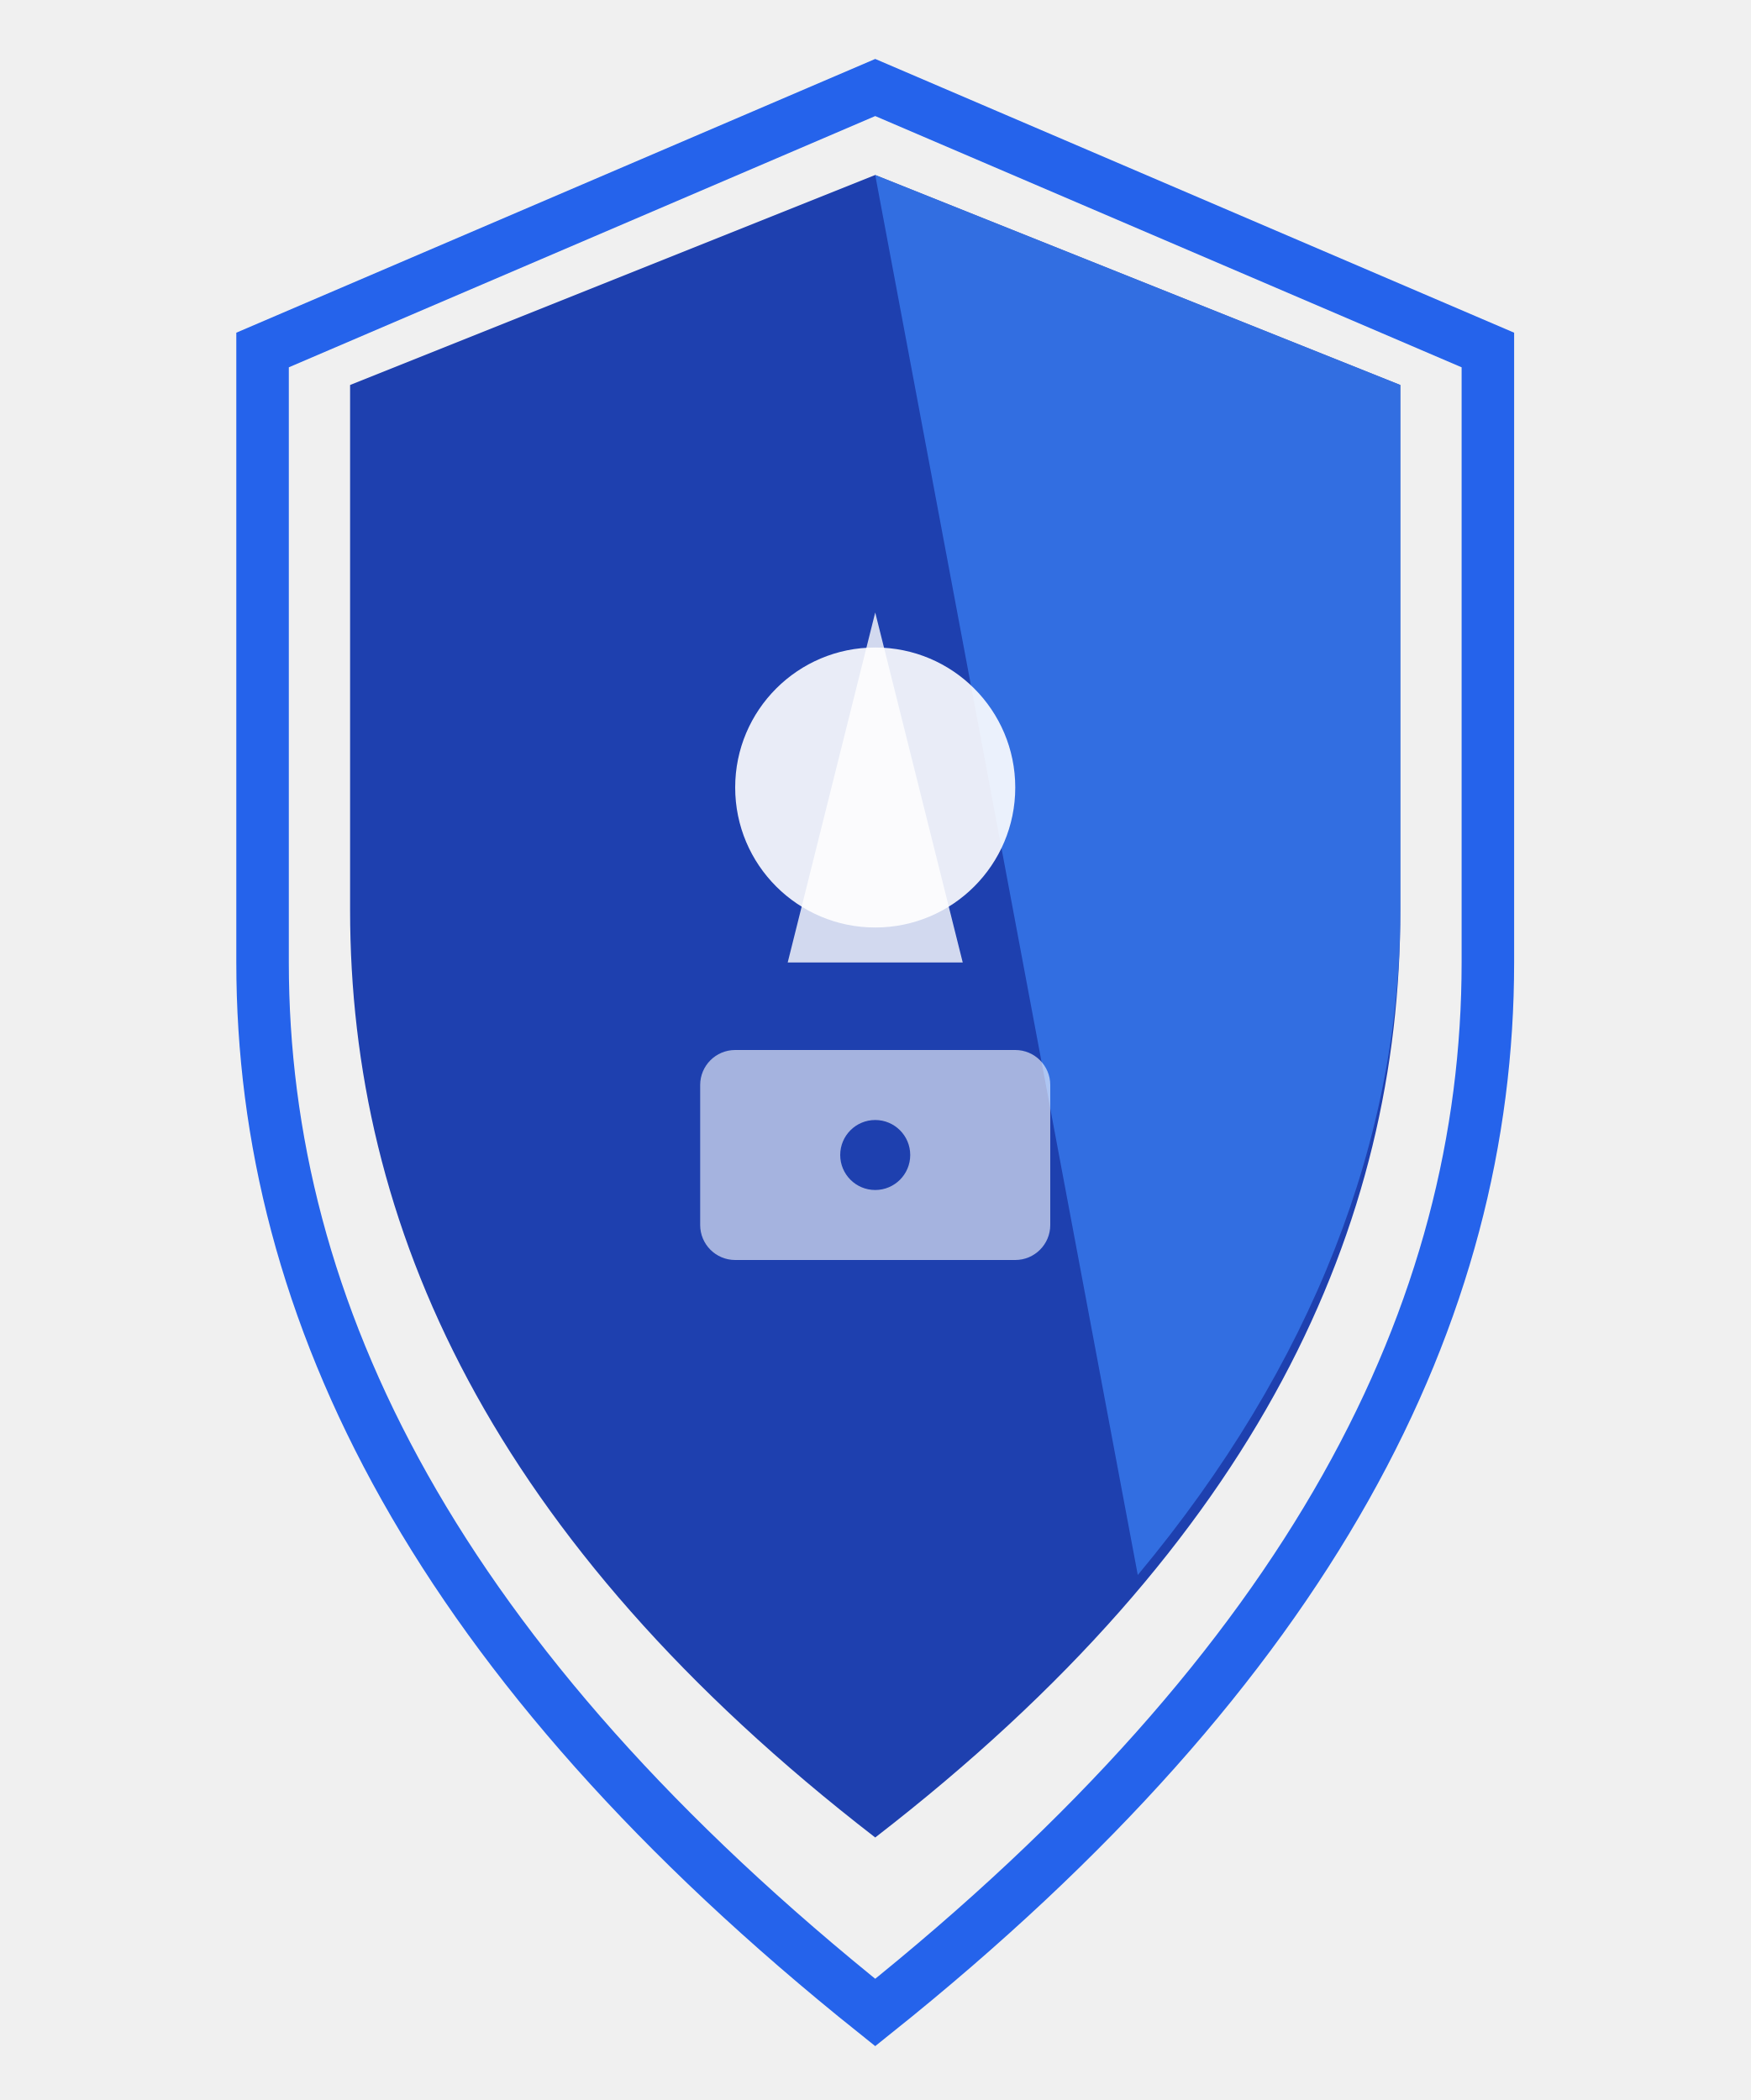
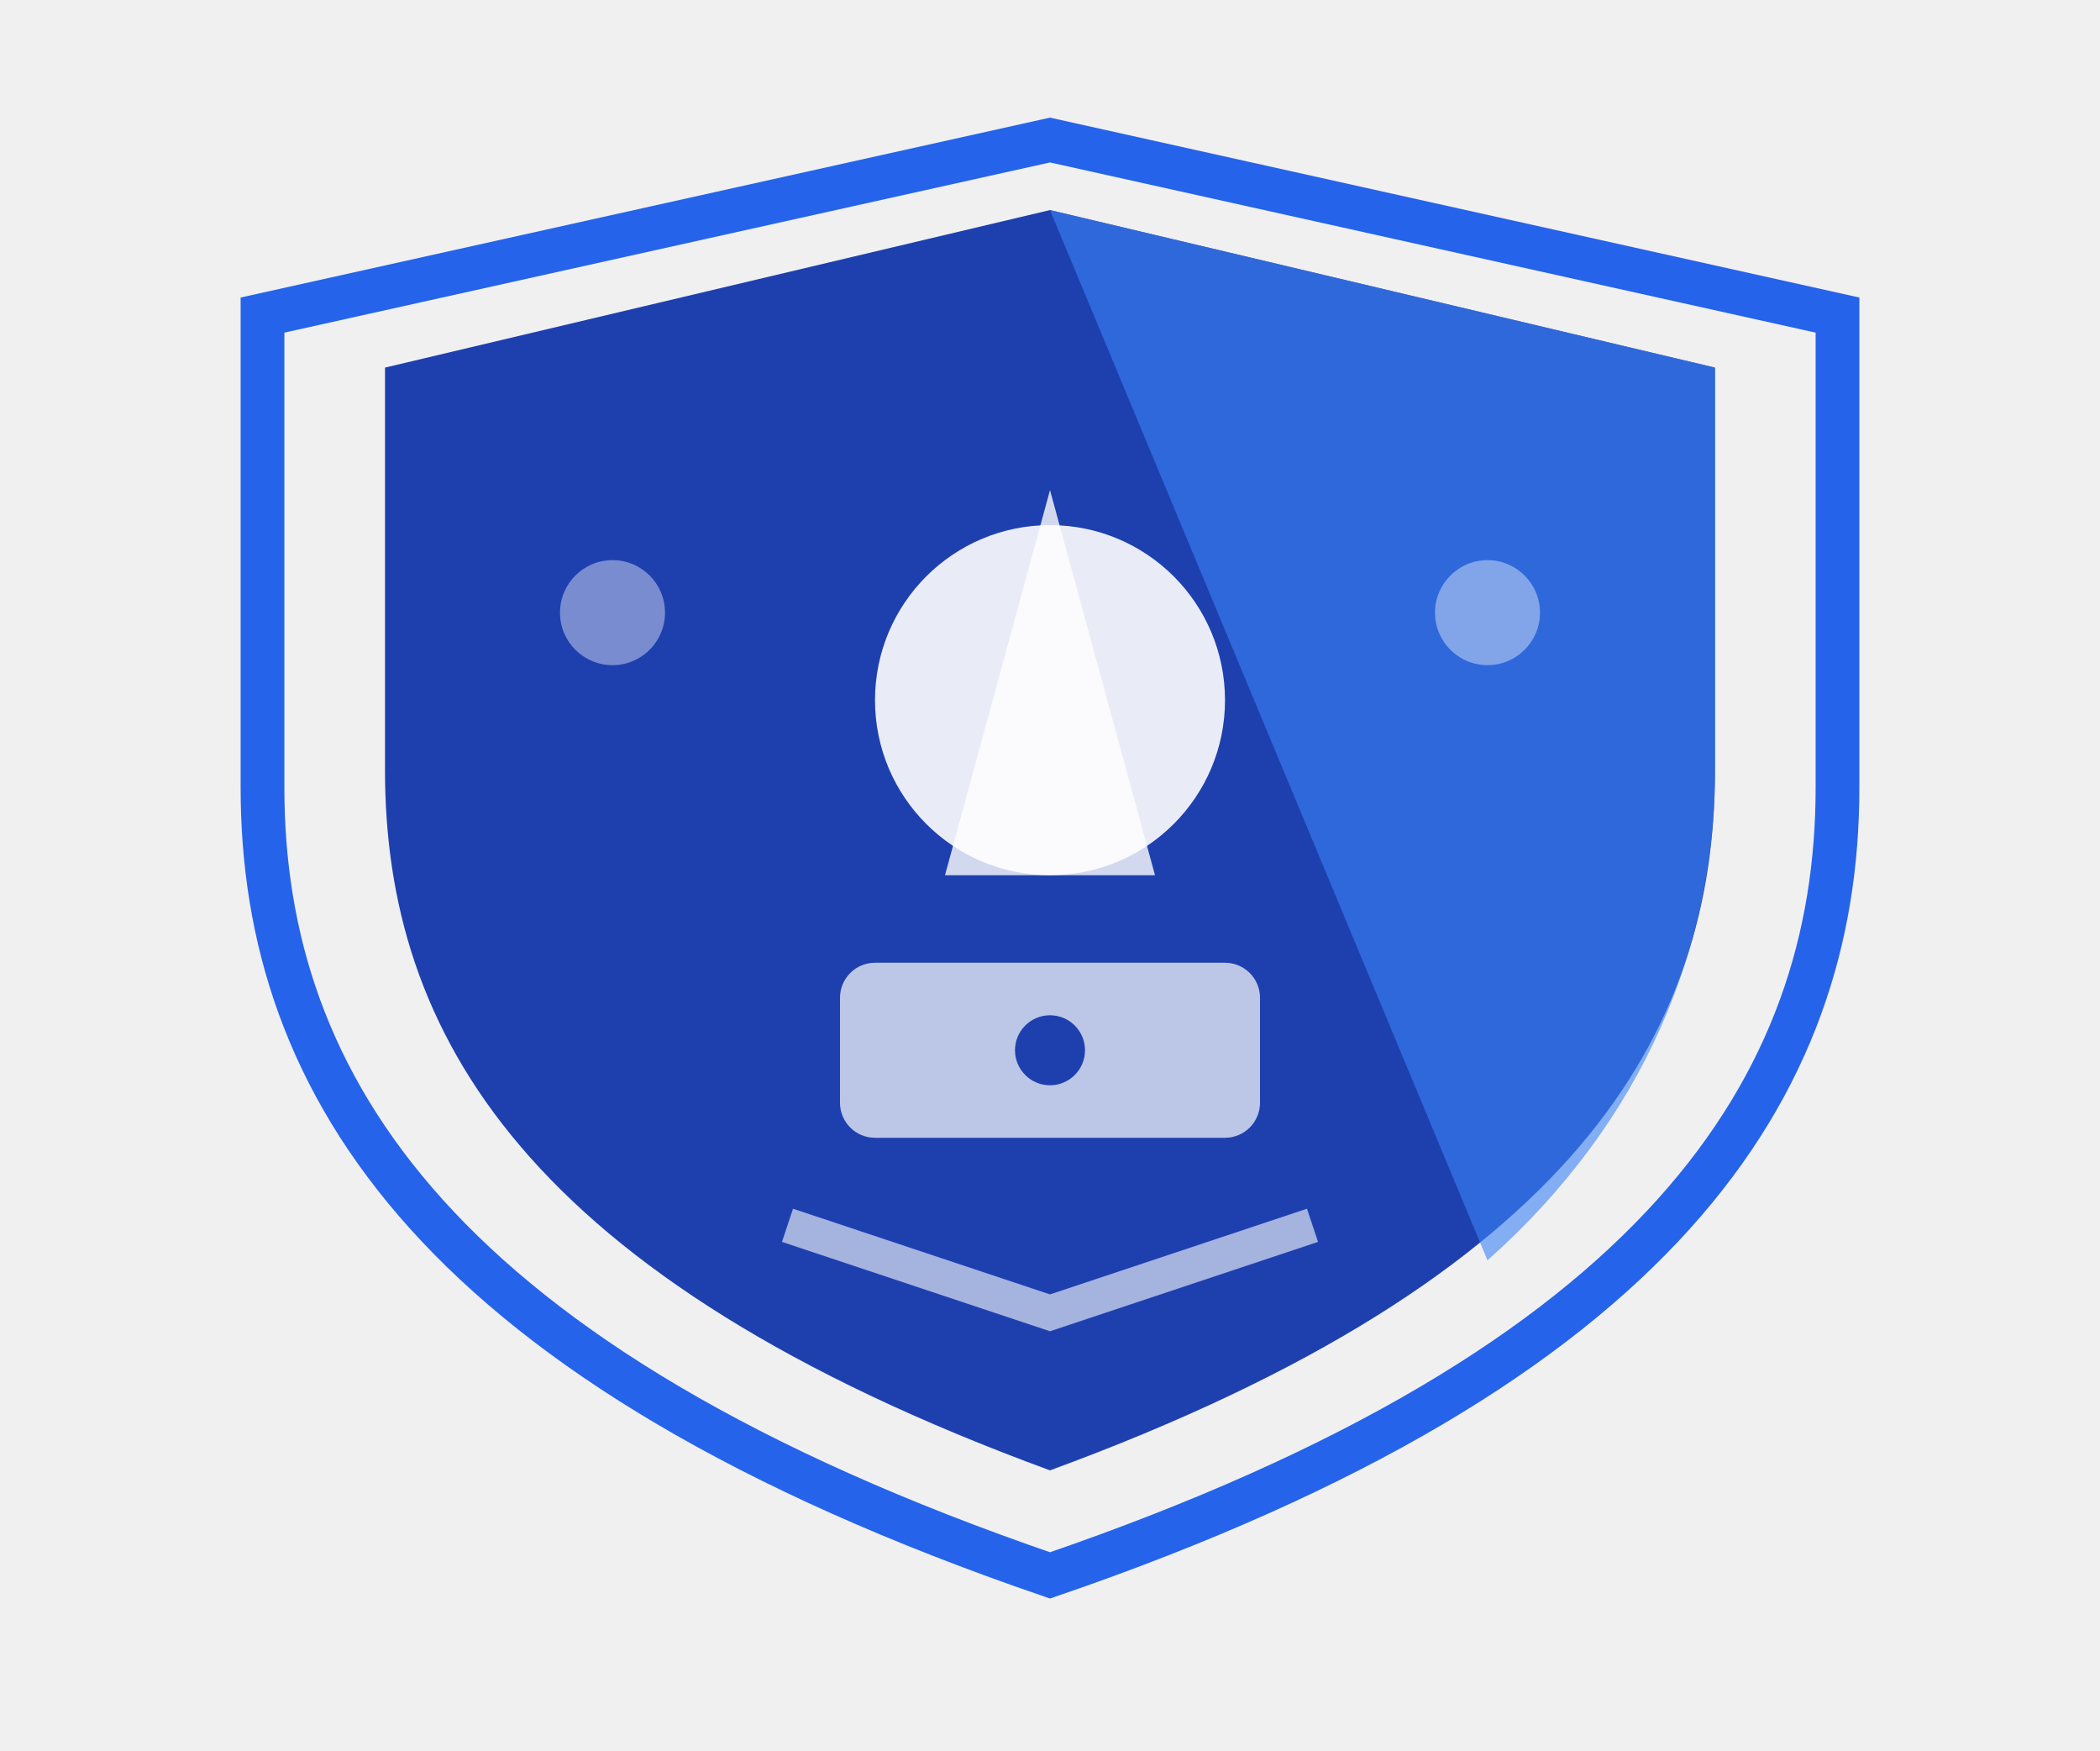
- <svg xmlns="http://www.w3.org/2000/svg" viewBox="0 0 100 120">
-   <path d="M50 5 L85 20 L85 55 C85 75, 75 95, 50 115 C25 95, 15 75, 15 55 L15 20 Z" fill="none" stroke="#2563eb" stroke-width="3" />
-   <path d="M50 10 L80 22 L80 52 C80 70, 72 88, 50 105 C28 88, 20 70, 20 52 L20 22 Z" fill="#1e40af" />
-   <path d="M50 10 L80 22 L80 52 C80 65, 75 78, 65 90 L50 10 Z" fill="#3b82f6" opacity="0.7" />
-   <circle cx="50" cy="45" r="8" fill="#ffffff" opacity="0.9" />
-   <path d="M50 35 L45 55 L55 55 Z" fill="#ffffff" opacity="0.8" />
-   <rect x="40" y="60" width="20" height="12" rx="2" fill="#ffffff" opacity="0.6" />
-   <circle cx="50" cy="66" r="2" fill="#1e40af" />
+ <svg xmlns="http://www.w3.org/2000/svg" viewBox="0 0 120 100">
+   <path d="M60 8 L105 18 L105 45 C105 62, 95 78, 60 90 C25 78, 15 62, 15 45 L15 18 Z" fill="none" stroke="#2563eb" stroke-width="2.5" />
+   <path d="M60 12 L98 21 L98 44 C98 59, 90 73, 60 84 C30 73, 22 59, 22 44 L22 21 Z" fill="#1e40af" />
+   <path d="M60 12 L98 21 L98 44 C98 54, 94 64, 85 72 L60 12 Z" fill="#3b82f6" opacity="0.6" />
+   <circle cx="60" cy="40" r="10" fill="#ffffff" opacity="0.9" />
+   <path d="M60 28 L54 50 L66 50 Z" fill="#ffffff" opacity="0.8" />
+   <rect x="48" y="55" width="24" height="10" rx="2" fill="#ffffff" opacity="0.7" />
+   <circle cx="60" cy="60" r="2" fill="#1e40af" />
+   <circle cx="35" cy="35" r="3" fill="#ffffff" opacity="0.4" />
+   <circle cx="85" cy="35" r="3" fill="#ffffff" opacity="0.4" />
+   <path d="M45 70 L60 75 L75 70" stroke="#ffffff" stroke-width="2" opacity="0.6" fill="none" />
</svg>
